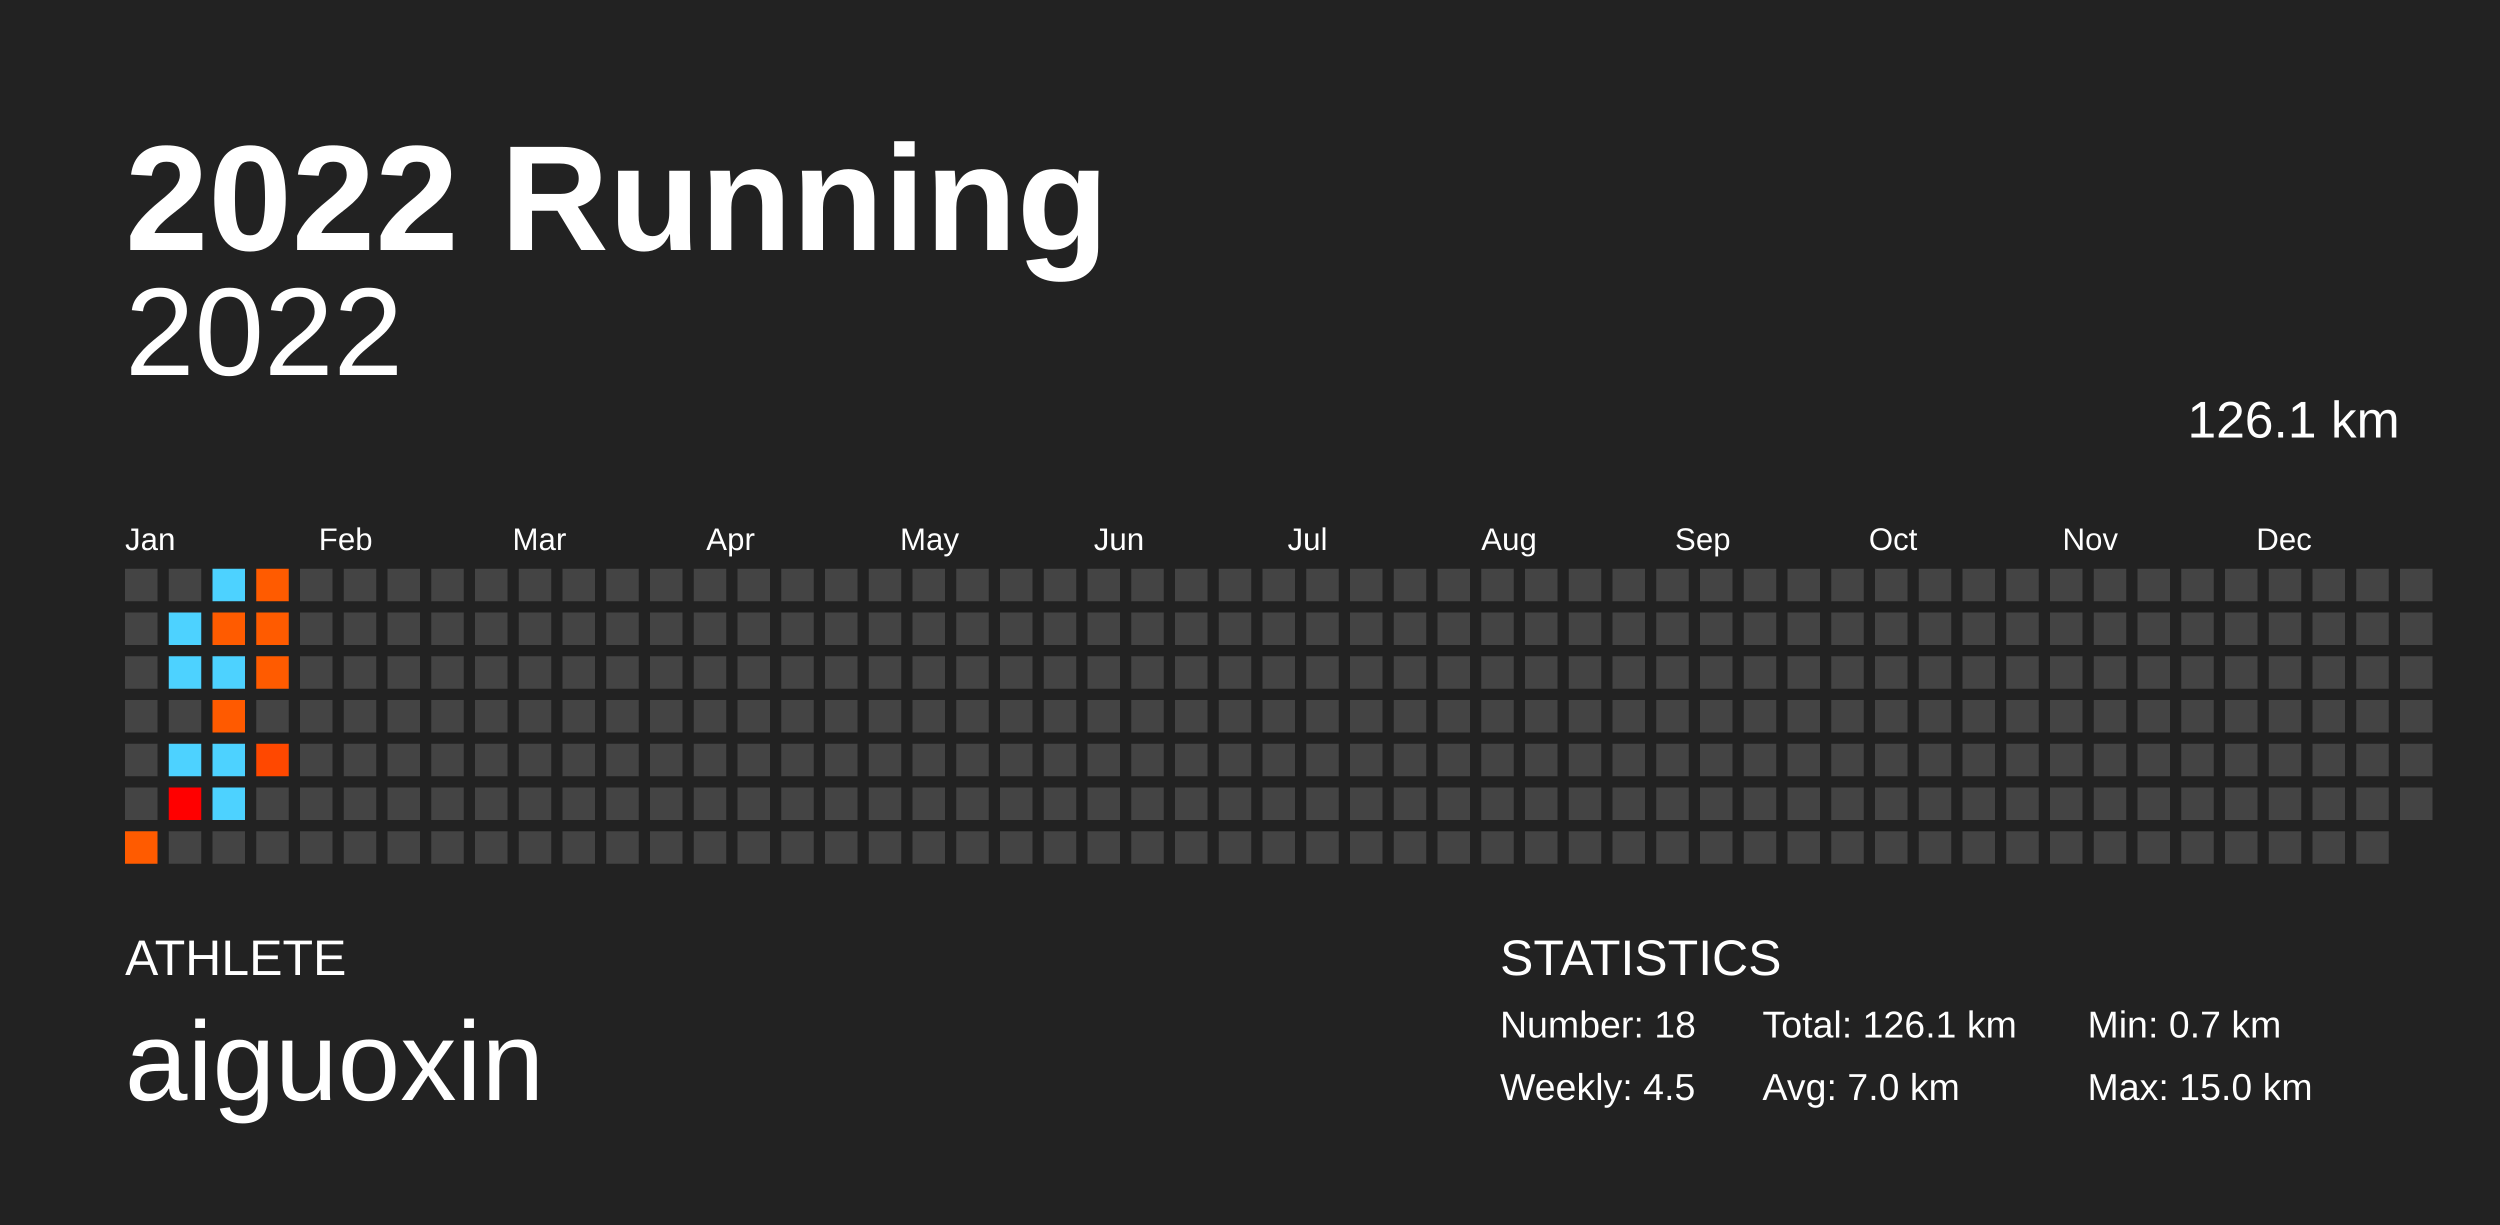
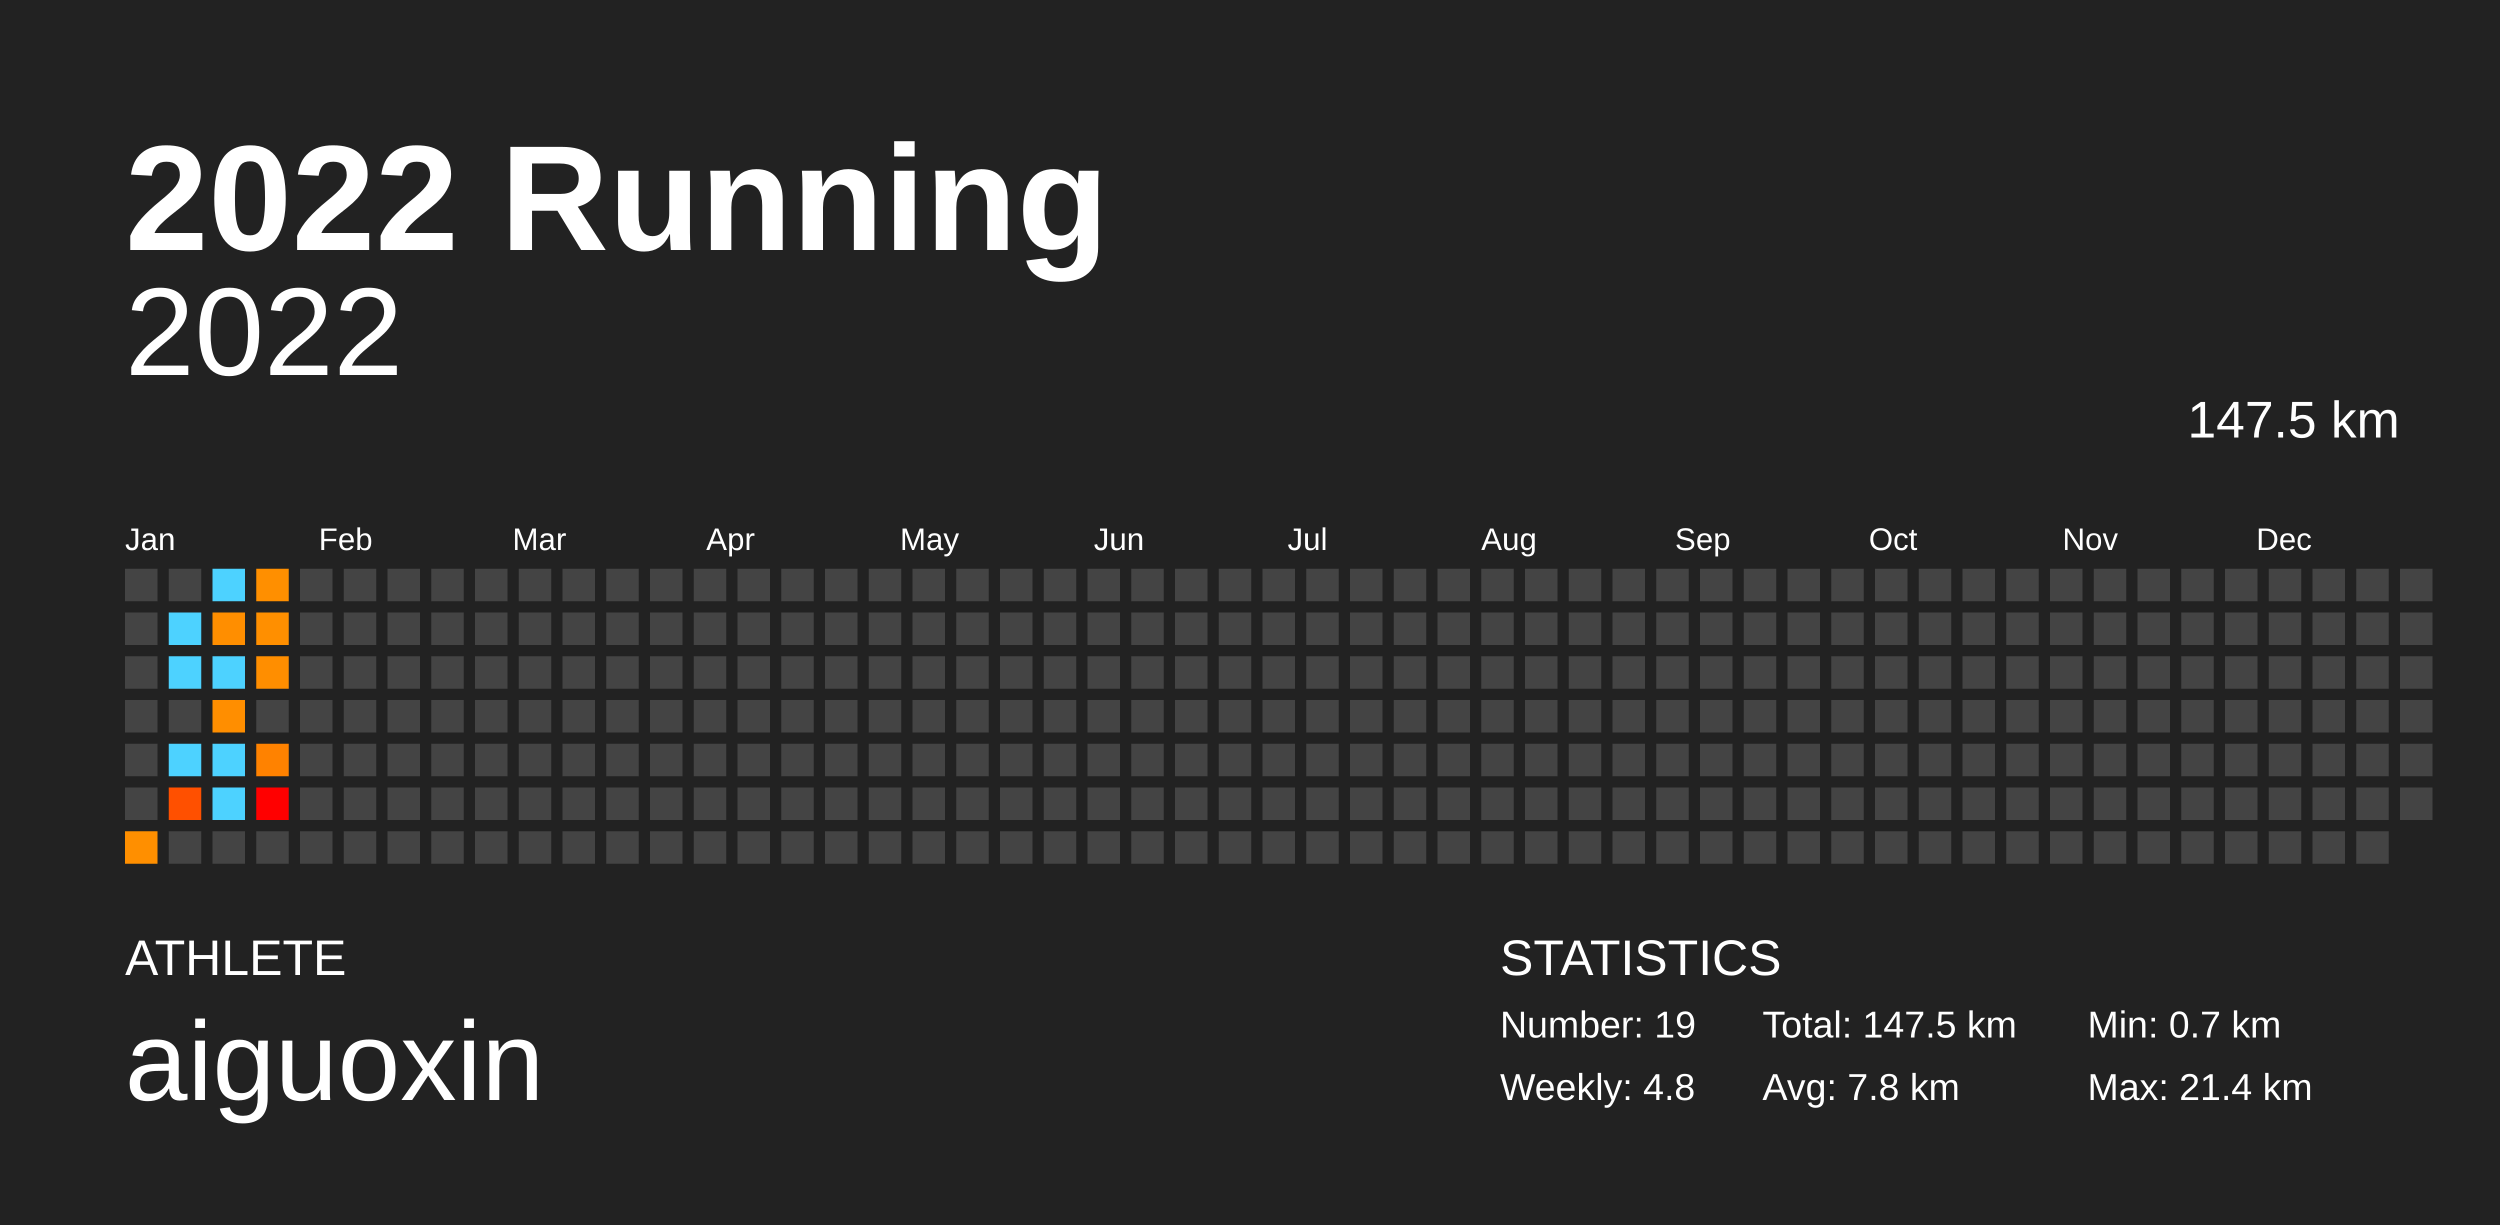
<svg xmlns="http://www.w3.org/2000/svg" baseProfile="full" height="98mm" version="1.1" viewBox="0,0,200,98" width="200mm">
  <defs />
  <rect fill="#222222" height="98" width="200" x="0" y="0" />
  <text fill="#FFFFFF" style="font-size:12px; font-family:Arial; font-weight:bold;" x="10" y="20">2022 Running</text>
  <text fill="#FFFFFF" style="font-size:4px; font-family:Arial" x="10" y="78">ATHLETE</text>
  <text fill="#FFFFFF" style="font-size:9px; font-family:Arial" x="10" y="88">aiguoxin</text>
  <text fill="#FFFFFF" style="font-size:4px; font-family:Arial" x="120" y="78">STATISTICS</text>
-   <text fill="#FFFFFF" style="font-size:3px; font-family:Arial" x="120" y="83">Number: 18</text>
-   <text fill="#FFFFFF" style="font-size:3px; font-family:Arial" x="120" y="88">Weekly: 4.5</text>
-   <text fill="#FFFFFF" style="font-size:3px; font-family:Arial" x="141" y="83">Total: 126.1 km</text>
-   <text fill="#FFFFFF" style="font-size:3px; font-family:Arial" x="141" y="88">Avg: 7.0 km</text>
+   <text fill="#FFFFFF" style="font-size:3px; font-family:Arial" x="120" y="83">Number: 19</text>
+   <text fill="#FFFFFF" style="font-size:3px; font-family:Arial" x="120" y="88">Weekly: 4.8</text>
+   <text fill="#FFFFFF" style="font-size:3px; font-family:Arial" x="141" y="83">Total: 147.5 km</text>
+   <text fill="#FFFFFF" style="font-size:3px; font-family:Arial" x="141" y="88">Avg: 7.8 km</text>
  <text fill="#FFFFFF" style="font-size:3px; font-family:Arial" x="167" y="83">Min: 0.7 km</text>
-   <text fill="#FFFFFF" style="font-size:3px; font-family:Arial" x="167" y="88">Max: 15.0 km</text>
+   <text fill="#FFFFFF" style="font-size:3px; font-family:Arial" x="167" y="88">Max: 21.4 km</text>
  <text alignment-baseline="hanging" fill="#FFFFFF" style="font-size:10.0px; font-family:Arial;" x="10" y="30">2022</text>
-   <text alignment-baseline="hanging" fill="#FFFFFF" style="font-size:4.125px; font-family:Arial;" x="175" y="35">126.1 km</text>
+   <text alignment-baseline="hanging" fill="#FFFFFF" style="font-size:4.125px; font-family:Arial;" x="175" y="35">147.5 km</text>
  <text fill="#FFFFFF" style="font-size:2.5px; font-family:Arial" x="10.0" y="44">Jan</text>
  <text fill="#FFFFFF" style="font-size:2.5px; font-family:Arial" x="25.5" y="44">Feb</text>
  <text fill="#FFFFFF" style="font-size:2.5px; font-family:Arial" x="41.0" y="44">Mar</text>
  <text fill="#FFFFFF" style="font-size:2.5px; font-family:Arial" x="56.5" y="44">Apr</text>
  <text fill="#FFFFFF" style="font-size:2.5px; font-family:Arial" x="72.0" y="44">May</text>
  <text fill="#FFFFFF" style="font-size:2.5px; font-family:Arial" x="87.5" y="44">Jun</text>
  <text fill="#FFFFFF" style="font-size:2.5px; font-family:Arial" x="103.0" y="44">Jul</text>
  <text fill="#FFFFFF" style="font-size:2.5px; font-family:Arial" x="118.5" y="44">Aug</text>
  <text fill="#FFFFFF" style="font-size:2.5px; font-family:Arial" x="134.0" y="44">Sep</text>
  <text fill="#FFFFFF" style="font-size:2.5px; font-family:Arial" x="149.5" y="44">Oct</text>
  <text fill="#FFFFFF" style="font-size:2.5px; font-family:Arial" x="165.0" y="44">Nov</text>
  <text fill="#FFFFFF" style="font-size:2.5px; font-family:Arial" x="180.5" y="44">Dec</text>
  <rect fill="#444444" height="2.6" width="2.6" x="10.0" y="45.5" />
  <rect fill="#444444" height="2.6" width="2.6" x="10.0" y="49.0" />
  <rect fill="#444444" height="2.6" width="2.6" x="10.0" y="52.5" />
  <rect fill="#444444" height="2.6" width="2.6" x="10.0" y="56.0" />
  <rect fill="#444444" height="2.6" width="2.6" x="10.0" y="59.5" />
  <rect fill="#444444" height="2.6" width="2.6" x="10.0" y="63.0" />
-   <rect fill="#ff5b00" height="2.6" width="2.6" x="10.0" y="66.5" />
+   <rect fill="#ff8f00" height="2.6" width="2.6" x="10.0" y="66.5" />
  <rect fill="#444444" height="2.6" width="2.6" x="13.5" y="45.5" />
  <rect fill="#4dd2ff" height="2.6" width="2.6" x="13.5" y="49.0" />
  <rect fill="#4dd2ff" height="2.6" width="2.6" x="13.5" y="52.5" />
  <rect fill="#444444" height="2.6" width="2.6" x="13.5" y="56.0" />
  <rect fill="#4dd2ff" height="2.6" width="2.6" x="13.5" y="59.5" />
-   <rect fill="#ff0000" height="2.6" width="2.6" x="13.5" y="63.0" />
+   <rect fill="#ff5000" height="2.6" width="2.6" x="13.5" y="63.0" />
  <rect fill="#444444" height="2.6" width="2.6" x="13.5" y="66.5" />
  <rect fill="#4dd2ff" height="2.6" width="2.6" x="17.0" y="45.5" />
-   <rect fill="#ff5b00" height="2.6" width="2.6" x="17.0" y="49.0" />
+   <rect fill="#ff8e00" height="2.6" width="2.6" x="17.0" y="49.0" />
  <rect fill="#4dd2ff" height="2.6" width="2.6" x="17.0" y="52.5" />
-   <rect fill="#ff5a00" height="2.6" width="2.6" x="17.0" y="56.0" />
+   <rect fill="#ff8e00" height="2.6" width="2.6" x="17.0" y="56.0" />
  <rect fill="#4dd2ff" height="2.6" width="2.6" x="17.0" y="59.5" />
  <rect fill="#4dd2ff" height="2.6" width="2.6" x="17.0" y="63.0" />
  <rect fill="#444444" height="2.6" width="2.6" x="17.0" y="66.5" />
-   <rect fill="#ff5b00" height="2.6" width="2.6" x="20.5" y="45.5" />
-   <rect fill="#ff5b00" height="2.6" width="2.6" x="20.5" y="49.0" />
-   <rect fill="#ff5b00" height="2.6" width="2.6" x="20.5" y="52.5" />
+   <rect fill="#ff8f00" height="2.6" width="2.6" x="20.5" y="45.5" />
+   <rect fill="#ff8f00" height="2.6" width="2.6" x="20.5" y="49.0" />
+   <rect fill="#ff8e00" height="2.6" width="2.6" x="20.5" y="52.5" />
  <rect fill="#444444" height="2.6" width="2.6" x="20.5" y="56.0" />
-   <rect fill="#ff4800" height="2.6" width="2.6" x="20.5" y="59.5" />
-   <rect fill="#444444" height="2.6" width="2.6" x="20.5" y="63.0" />
+   <rect fill="#ff8200" height="2.6" width="2.6" x="20.5" y="59.5" />
+   <rect fill="red" height="2.6" width="2.6" x="20.5" y="63.0" />
  <rect fill="#444444" height="2.6" width="2.6" x="20.5" y="66.5" />
  <rect fill="#444444" height="2.6" width="2.6" x="24.0" y="45.5" />
  <rect fill="#444444" height="2.6" width="2.6" x="24.0" y="49.0" />
  <rect fill="#444444" height="2.6" width="2.6" x="24.0" y="52.5" />
  <rect fill="#444444" height="2.6" width="2.6" x="24.0" y="56.0" />
  <rect fill="#444444" height="2.6" width="2.6" x="24.0" y="59.5" />
  <rect fill="#444444" height="2.6" width="2.6" x="24.0" y="63.0" />
  <rect fill="#444444" height="2.6" width="2.6" x="24.0" y="66.5" />
  <rect fill="#444444" height="2.6" width="2.6" x="27.5" y="45.5" />
  <rect fill="#444444" height="2.6" width="2.6" x="27.5" y="49.0" />
  <rect fill="#444444" height="2.6" width="2.6" x="27.5" y="52.5" />
  <rect fill="#444444" height="2.6" width="2.6" x="27.5" y="56.0" />
  <rect fill="#444444" height="2.6" width="2.6" x="27.5" y="59.5" />
  <rect fill="#444444" height="2.6" width="2.6" x="27.5" y="63.0" />
  <rect fill="#444444" height="2.6" width="2.6" x="27.5" y="66.5" />
  <rect fill="#444444" height="2.6" width="2.6" x="31.0" y="45.5" />
  <rect fill="#444444" height="2.6" width="2.6" x="31.0" y="49.0" />
  <rect fill="#444444" height="2.6" width="2.6" x="31.0" y="52.5" />
  <rect fill="#444444" height="2.6" width="2.6" x="31.0" y="56.0" />
  <rect fill="#444444" height="2.6" width="2.6" x="31.0" y="59.5" />
  <rect fill="#444444" height="2.6" width="2.6" x="31.0" y="63.0" />
  <rect fill="#444444" height="2.6" width="2.6" x="31.0" y="66.5" />
  <rect fill="#444444" height="2.6" width="2.6" x="34.5" y="45.5" />
  <rect fill="#444444" height="2.6" width="2.6" x="34.5" y="49.0" />
  <rect fill="#444444" height="2.6" width="2.6" x="34.5" y="52.5" />
  <rect fill="#444444" height="2.6" width="2.6" x="34.5" y="56.0" />
  <rect fill="#444444" height="2.6" width="2.6" x="34.5" y="59.5" />
  <rect fill="#444444" height="2.6" width="2.6" x="34.5" y="63.0" />
  <rect fill="#444444" height="2.6" width="2.6" x="34.5" y="66.5" />
  <rect fill="#444444" height="2.6" width="2.6" x="38.0" y="45.5" />
  <rect fill="#444444" height="2.6" width="2.6" x="38.0" y="49.0" />
  <rect fill="#444444" height="2.6" width="2.6" x="38.0" y="52.5" />
  <rect fill="#444444" height="2.6" width="2.6" x="38.0" y="56.0" />
  <rect fill="#444444" height="2.6" width="2.6" x="38.0" y="59.5" />
  <rect fill="#444444" height="2.6" width="2.6" x="38.0" y="63.0" />
  <rect fill="#444444" height="2.6" width="2.6" x="38.0" y="66.5" />
  <rect fill="#444444" height="2.6" width="2.6" x="41.5" y="45.5" />
  <rect fill="#444444" height="2.6" width="2.6" x="41.5" y="49.0" />
  <rect fill="#444444" height="2.6" width="2.6" x="41.5" y="52.5" />
  <rect fill="#444444" height="2.6" width="2.6" x="41.5" y="56.0" />
  <rect fill="#444444" height="2.6" width="2.6" x="41.5" y="59.5" />
  <rect fill="#444444" height="2.6" width="2.6" x="41.5" y="63.0" />
  <rect fill="#444444" height="2.6" width="2.6" x="41.5" y="66.5" />
  <rect fill="#444444" height="2.6" width="2.6" x="45.0" y="45.5" />
  <rect fill="#444444" height="2.6" width="2.6" x="45.0" y="49.0" />
  <rect fill="#444444" height="2.6" width="2.6" x="45.0" y="52.5" />
  <rect fill="#444444" height="2.6" width="2.6" x="45.0" y="56.0" />
  <rect fill="#444444" height="2.6" width="2.6" x="45.0" y="59.5" />
  <rect fill="#444444" height="2.6" width="2.6" x="45.0" y="63.0" />
  <rect fill="#444444" height="2.6" width="2.6" x="45.0" y="66.5" />
  <rect fill="#444444" height="2.6" width="2.6" x="48.5" y="45.5" />
  <rect fill="#444444" height="2.6" width="2.6" x="48.5" y="49.0" />
  <rect fill="#444444" height="2.6" width="2.6" x="48.5" y="52.5" />
  <rect fill="#444444" height="2.6" width="2.6" x="48.5" y="56.0" />
  <rect fill="#444444" height="2.6" width="2.6" x="48.5" y="59.5" />
  <rect fill="#444444" height="2.6" width="2.6" x="48.5" y="63.0" />
  <rect fill="#444444" height="2.6" width="2.6" x="48.5" y="66.5" />
  <rect fill="#444444" height="2.6" width="2.6" x="52.0" y="45.5" />
  <rect fill="#444444" height="2.6" width="2.6" x="52.0" y="49.0" />
  <rect fill="#444444" height="2.6" width="2.6" x="52.0" y="52.5" />
  <rect fill="#444444" height="2.6" width="2.6" x="52.0" y="56.0" />
  <rect fill="#444444" height="2.6" width="2.6" x="52.0" y="59.5" />
  <rect fill="#444444" height="2.6" width="2.6" x="52.0" y="63.0" />
  <rect fill="#444444" height="2.6" width="2.6" x="52.0" y="66.5" />
  <rect fill="#444444" height="2.6" width="2.6" x="55.5" y="45.5" />
  <rect fill="#444444" height="2.6" width="2.6" x="55.5" y="49.0" />
  <rect fill="#444444" height="2.6" width="2.6" x="55.5" y="52.5" />
  <rect fill="#444444" height="2.6" width="2.6" x="55.5" y="56.0" />
  <rect fill="#444444" height="2.6" width="2.6" x="55.5" y="59.5" />
  <rect fill="#444444" height="2.6" width="2.6" x="55.5" y="63.0" />
  <rect fill="#444444" height="2.6" width="2.6" x="55.5" y="66.5" />
  <rect fill="#444444" height="2.6" width="2.6" x="59.0" y="45.5" />
  <rect fill="#444444" height="2.6" width="2.6" x="59.0" y="49.0" />
  <rect fill="#444444" height="2.6" width="2.6" x="59.0" y="52.5" />
  <rect fill="#444444" height="2.6" width="2.6" x="59.0" y="56.0" />
  <rect fill="#444444" height="2.6" width="2.6" x="59.0" y="59.5" />
  <rect fill="#444444" height="2.6" width="2.6" x="59.0" y="63.0" />
  <rect fill="#444444" height="2.6" width="2.6" x="59.0" y="66.5" />
  <rect fill="#444444" height="2.6" width="2.6" x="62.5" y="45.5" />
  <rect fill="#444444" height="2.6" width="2.6" x="62.5" y="49.0" />
  <rect fill="#444444" height="2.6" width="2.6" x="62.5" y="52.5" />
  <rect fill="#444444" height="2.6" width="2.6" x="62.5" y="56.0" />
  <rect fill="#444444" height="2.6" width="2.6" x="62.5" y="59.5" />
  <rect fill="#444444" height="2.6" width="2.6" x="62.5" y="63.0" />
  <rect fill="#444444" height="2.6" width="2.6" x="62.5" y="66.5" />
  <rect fill="#444444" height="2.6" width="2.6" x="66.0" y="45.5" />
  <rect fill="#444444" height="2.6" width="2.6" x="66.0" y="49.0" />
  <rect fill="#444444" height="2.6" width="2.6" x="66.0" y="52.5" />
  <rect fill="#444444" height="2.6" width="2.6" x="66.0" y="56.0" />
  <rect fill="#444444" height="2.6" width="2.6" x="66.0" y="59.5" />
  <rect fill="#444444" height="2.6" width="2.6" x="66.0" y="63.0" />
  <rect fill="#444444" height="2.6" width="2.6" x="66.0" y="66.5" />
  <rect fill="#444444" height="2.6" width="2.6" x="69.5" y="45.5" />
  <rect fill="#444444" height="2.6" width="2.6" x="69.5" y="49.0" />
  <rect fill="#444444" height="2.6" width="2.6" x="69.5" y="52.5" />
  <rect fill="#444444" height="2.6" width="2.6" x="69.5" y="56.0" />
  <rect fill="#444444" height="2.6" width="2.6" x="69.5" y="59.5" />
  <rect fill="#444444" height="2.6" width="2.6" x="69.5" y="63.0" />
  <rect fill="#444444" height="2.6" width="2.6" x="69.5" y="66.5" />
  <rect fill="#444444" height="2.6" width="2.6" x="73.0" y="45.5" />
  <rect fill="#444444" height="2.6" width="2.6" x="73.0" y="49.0" />
  <rect fill="#444444" height="2.6" width="2.6" x="73.0" y="52.5" />
  <rect fill="#444444" height="2.6" width="2.6" x="73.0" y="56.0" />
  <rect fill="#444444" height="2.6" width="2.6" x="73.0" y="59.5" />
  <rect fill="#444444" height="2.6" width="2.6" x="73.0" y="63.0" />
  <rect fill="#444444" height="2.6" width="2.6" x="73.0" y="66.5" />
  <rect fill="#444444" height="2.6" width="2.6" x="76.5" y="45.5" />
  <rect fill="#444444" height="2.6" width="2.6" x="76.5" y="49.0" />
  <rect fill="#444444" height="2.6" width="2.6" x="76.5" y="52.5" />
  <rect fill="#444444" height="2.6" width="2.6" x="76.5" y="56.0" />
  <rect fill="#444444" height="2.6" width="2.6" x="76.5" y="59.5" />
  <rect fill="#444444" height="2.6" width="2.6" x="76.5" y="63.0" />
  <rect fill="#444444" height="2.6" width="2.6" x="76.5" y="66.5" />
  <rect fill="#444444" height="2.6" width="2.6" x="80.0" y="45.5" />
  <rect fill="#444444" height="2.6" width="2.6" x="80.0" y="49.0" />
  <rect fill="#444444" height="2.6" width="2.6" x="80.0" y="52.5" />
  <rect fill="#444444" height="2.6" width="2.6" x="80.0" y="56.0" />
  <rect fill="#444444" height="2.6" width="2.6" x="80.0" y="59.5" />
  <rect fill="#444444" height="2.6" width="2.6" x="80.0" y="63.0" />
  <rect fill="#444444" height="2.6" width="2.6" x="80.0" y="66.5" />
  <rect fill="#444444" height="2.6" width="2.6" x="83.5" y="45.5" />
  <rect fill="#444444" height="2.6" width="2.6" x="83.5" y="49.0" />
  <rect fill="#444444" height="2.6" width="2.6" x="83.5" y="52.5" />
  <rect fill="#444444" height="2.6" width="2.6" x="83.5" y="56.0" />
  <rect fill="#444444" height="2.6" width="2.6" x="83.5" y="59.5" />
  <rect fill="#444444" height="2.6" width="2.6" x="83.5" y="63.0" />
  <rect fill="#444444" height="2.6" width="2.6" x="83.5" y="66.5" />
  <rect fill="#444444" height="2.6" width="2.6" x="87.0" y="45.5" />
  <rect fill="#444444" height="2.6" width="2.6" x="87.0" y="49.0" />
  <rect fill="#444444" height="2.6" width="2.6" x="87.0" y="52.5" />
  <rect fill="#444444" height="2.6" width="2.6" x="87.0" y="56.0" />
  <rect fill="#444444" height="2.6" width="2.6" x="87.0" y="59.5" />
  <rect fill="#444444" height="2.6" width="2.6" x="87.0" y="63.0" />
  <rect fill="#444444" height="2.6" width="2.6" x="87.0" y="66.5" />
  <rect fill="#444444" height="2.6" width="2.6" x="90.5" y="45.5" />
  <rect fill="#444444" height="2.6" width="2.6" x="90.5" y="49.0" />
  <rect fill="#444444" height="2.6" width="2.6" x="90.5" y="52.5" />
  <rect fill="#444444" height="2.6" width="2.6" x="90.5" y="56.0" />
  <rect fill="#444444" height="2.6" width="2.6" x="90.5" y="59.5" />
  <rect fill="#444444" height="2.6" width="2.6" x="90.5" y="63.0" />
  <rect fill="#444444" height="2.6" width="2.6" x="90.5" y="66.5" />
  <rect fill="#444444" height="2.6" width="2.6" x="94.0" y="45.5" />
  <rect fill="#444444" height="2.6" width="2.6" x="94.0" y="49.0" />
  <rect fill="#444444" height="2.6" width="2.6" x="94.0" y="52.5" />
  <rect fill="#444444" height="2.6" width="2.6" x="94.0" y="56.0" />
  <rect fill="#444444" height="2.6" width="2.6" x="94.0" y="59.5" />
  <rect fill="#444444" height="2.6" width="2.6" x="94.0" y="63.0" />
  <rect fill="#444444" height="2.6" width="2.6" x="94.0" y="66.5" />
  <rect fill="#444444" height="2.6" width="2.6" x="97.5" y="45.5" />
  <rect fill="#444444" height="2.6" width="2.6" x="97.5" y="49.0" />
  <rect fill="#444444" height="2.6" width="2.6" x="97.5" y="52.5" />
  <rect fill="#444444" height="2.6" width="2.6" x="97.5" y="56.0" />
  <rect fill="#444444" height="2.6" width="2.6" x="97.5" y="59.5" />
  <rect fill="#444444" height="2.6" width="2.6" x="97.5" y="63.0" />
  <rect fill="#444444" height="2.6" width="2.6" x="97.5" y="66.5" />
  <rect fill="#444444" height="2.6" width="2.6" x="101.0" y="45.5" />
  <rect fill="#444444" height="2.6" width="2.6" x="101.0" y="49.0" />
  <rect fill="#444444" height="2.6" width="2.6" x="101.0" y="52.5" />
  <rect fill="#444444" height="2.6" width="2.6" x="101.0" y="56.0" />
  <rect fill="#444444" height="2.6" width="2.6" x="101.0" y="59.5" />
  <rect fill="#444444" height="2.6" width="2.6" x="101.0" y="63.0" />
  <rect fill="#444444" height="2.6" width="2.6" x="101.0" y="66.5" />
  <rect fill="#444444" height="2.6" width="2.6" x="104.5" y="45.5" />
  <rect fill="#444444" height="2.6" width="2.6" x="104.5" y="49.0" />
  <rect fill="#444444" height="2.6" width="2.6" x="104.5" y="52.5" />
  <rect fill="#444444" height="2.6" width="2.6" x="104.5" y="56.0" />
  <rect fill="#444444" height="2.6" width="2.6" x="104.5" y="59.5" />
  <rect fill="#444444" height="2.6" width="2.6" x="104.5" y="63.0" />
  <rect fill="#444444" height="2.6" width="2.6" x="104.5" y="66.5" />
  <rect fill="#444444" height="2.6" width="2.6" x="108.0" y="45.5" />
  <rect fill="#444444" height="2.6" width="2.6" x="108.0" y="49.0" />
  <rect fill="#444444" height="2.6" width="2.6" x="108.0" y="52.5" />
  <rect fill="#444444" height="2.6" width="2.6" x="108.0" y="56.0" />
  <rect fill="#444444" height="2.6" width="2.6" x="108.0" y="59.5" />
  <rect fill="#444444" height="2.6" width="2.6" x="108.0" y="63.0" />
  <rect fill="#444444" height="2.6" width="2.6" x="108.0" y="66.5" />
  <rect fill="#444444" height="2.6" width="2.6" x="111.5" y="45.5" />
  <rect fill="#444444" height="2.6" width="2.6" x="111.5" y="49.0" />
  <rect fill="#444444" height="2.6" width="2.6" x="111.5" y="52.5" />
  <rect fill="#444444" height="2.6" width="2.6" x="111.5" y="56.0" />
  <rect fill="#444444" height="2.6" width="2.6" x="111.5" y="59.5" />
  <rect fill="#444444" height="2.6" width="2.6" x="111.5" y="63.0" />
  <rect fill="#444444" height="2.6" width="2.6" x="111.5" y="66.5" />
  <rect fill="#444444" height="2.6" width="2.6" x="115.0" y="45.5" />
  <rect fill="#444444" height="2.6" width="2.6" x="115.0" y="49.0" />
  <rect fill="#444444" height="2.6" width="2.6" x="115.0" y="52.5" />
  <rect fill="#444444" height="2.6" width="2.6" x="115.0" y="56.0" />
  <rect fill="#444444" height="2.6" width="2.6" x="115.0" y="59.5" />
  <rect fill="#444444" height="2.6" width="2.6" x="115.0" y="63.0" />
  <rect fill="#444444" height="2.6" width="2.6" x="115.0" y="66.5" />
  <rect fill="#444444" height="2.6" width="2.6" x="118.5" y="45.5" />
  <rect fill="#444444" height="2.6" width="2.6" x="118.5" y="49.0" />
  <rect fill="#444444" height="2.6" width="2.6" x="118.5" y="52.5" />
  <rect fill="#444444" height="2.6" width="2.6" x="118.5" y="56.0" />
  <rect fill="#444444" height="2.6" width="2.6" x="118.5" y="59.5" />
  <rect fill="#444444" height="2.6" width="2.6" x="118.5" y="63.0" />
  <rect fill="#444444" height="2.6" width="2.6" x="118.5" y="66.5" />
  <rect fill="#444444" height="2.6" width="2.6" x="122.0" y="45.5" />
  <rect fill="#444444" height="2.6" width="2.6" x="122.0" y="49.0" />
  <rect fill="#444444" height="2.6" width="2.6" x="122.0" y="52.5" />
  <rect fill="#444444" height="2.6" width="2.6" x="122.0" y="56.0" />
  <rect fill="#444444" height="2.6" width="2.6" x="122.0" y="59.5" />
  <rect fill="#444444" height="2.6" width="2.6" x="122.0" y="63.0" />
  <rect fill="#444444" height="2.6" width="2.6" x="122.0" y="66.5" />
  <rect fill="#444444" height="2.6" width="2.6" x="125.5" y="45.5" />
  <rect fill="#444444" height="2.6" width="2.6" x="125.5" y="49.0" />
  <rect fill="#444444" height="2.6" width="2.6" x="125.5" y="52.5" />
  <rect fill="#444444" height="2.6" width="2.6" x="125.5" y="56.0" />
  <rect fill="#444444" height="2.6" width="2.6" x="125.5" y="59.5" />
  <rect fill="#444444" height="2.6" width="2.6" x="125.5" y="63.0" />
  <rect fill="#444444" height="2.6" width="2.6" x="125.5" y="66.5" />
  <rect fill="#444444" height="2.6" width="2.6" x="129.0" y="45.5" />
  <rect fill="#444444" height="2.6" width="2.6" x="129.0" y="49.0" />
  <rect fill="#444444" height="2.6" width="2.6" x="129.0" y="52.5" />
  <rect fill="#444444" height="2.6" width="2.6" x="129.0" y="56.0" />
  <rect fill="#444444" height="2.6" width="2.6" x="129.0" y="59.5" />
  <rect fill="#444444" height="2.6" width="2.6" x="129.0" y="63.0" />
  <rect fill="#444444" height="2.6" width="2.6" x="129.0" y="66.5" />
  <rect fill="#444444" height="2.6" width="2.6" x="132.5" y="45.5" />
  <rect fill="#444444" height="2.6" width="2.6" x="132.5" y="49.0" />
  <rect fill="#444444" height="2.6" width="2.6" x="132.5" y="52.5" />
  <rect fill="#444444" height="2.6" width="2.6" x="132.5" y="56.0" />
  <rect fill="#444444" height="2.6" width="2.6" x="132.5" y="59.5" />
  <rect fill="#444444" height="2.6" width="2.6" x="132.5" y="63.0" />
  <rect fill="#444444" height="2.6" width="2.6" x="132.5" y="66.5" />
  <rect fill="#444444" height="2.6" width="2.6" x="136.0" y="45.5" />
  <rect fill="#444444" height="2.6" width="2.6" x="136.0" y="49.0" />
  <rect fill="#444444" height="2.6" width="2.6" x="136.0" y="52.5" />
  <rect fill="#444444" height="2.6" width="2.6" x="136.0" y="56.0" />
  <rect fill="#444444" height="2.6" width="2.6" x="136.0" y="59.5" />
  <rect fill="#444444" height="2.6" width="2.6" x="136.0" y="63.0" />
  <rect fill="#444444" height="2.6" width="2.6" x="136.0" y="66.5" />
  <rect fill="#444444" height="2.6" width="2.6" x="139.5" y="45.5" />
  <rect fill="#444444" height="2.6" width="2.6" x="139.5" y="49.0" />
  <rect fill="#444444" height="2.6" width="2.6" x="139.5" y="52.5" />
  <rect fill="#444444" height="2.6" width="2.6" x="139.5" y="56.0" />
  <rect fill="#444444" height="2.6" width="2.6" x="139.5" y="59.5" />
  <rect fill="#444444" height="2.6" width="2.6" x="139.5" y="63.0" />
  <rect fill="#444444" height="2.6" width="2.6" x="139.5" y="66.5" />
  <rect fill="#444444" height="2.6" width="2.6" x="143.0" y="45.5" />
  <rect fill="#444444" height="2.6" width="2.6" x="143.0" y="49.0" />
  <rect fill="#444444" height="2.6" width="2.6" x="143.0" y="52.5" />
  <rect fill="#444444" height="2.6" width="2.6" x="143.0" y="56.0" />
  <rect fill="#444444" height="2.6" width="2.6" x="143.0" y="59.5" />
  <rect fill="#444444" height="2.6" width="2.6" x="143.0" y="63.0" />
  <rect fill="#444444" height="2.6" width="2.6" x="143.0" y="66.5" />
  <rect fill="#444444" height="2.6" width="2.6" x="146.5" y="45.5" />
  <rect fill="#444444" height="2.6" width="2.6" x="146.5" y="49.0" />
  <rect fill="#444444" height="2.6" width="2.6" x="146.5" y="52.5" />
  <rect fill="#444444" height="2.6" width="2.6" x="146.5" y="56.0" />
  <rect fill="#444444" height="2.6" width="2.6" x="146.5" y="59.5" />
  <rect fill="#444444" height="2.6" width="2.6" x="146.5" y="63.0" />
  <rect fill="#444444" height="2.6" width="2.6" x="146.5" y="66.5" />
  <rect fill="#444444" height="2.6" width="2.6" x="150.0" y="45.5" />
  <rect fill="#444444" height="2.6" width="2.6" x="150.0" y="49.0" />
  <rect fill="#444444" height="2.6" width="2.6" x="150.0" y="52.5" />
  <rect fill="#444444" height="2.6" width="2.6" x="150.0" y="56.0" />
  <rect fill="#444444" height="2.6" width="2.6" x="150.0" y="59.5" />
  <rect fill="#444444" height="2.6" width="2.6" x="150.0" y="63.0" />
  <rect fill="#444444" height="2.6" width="2.6" x="150.0" y="66.5" />
  <rect fill="#444444" height="2.6" width="2.6" x="153.5" y="45.5" />
  <rect fill="#444444" height="2.6" width="2.6" x="153.5" y="49.0" />
  <rect fill="#444444" height="2.6" width="2.6" x="153.5" y="52.5" />
  <rect fill="#444444" height="2.6" width="2.6" x="153.5" y="56.0" />
  <rect fill="#444444" height="2.6" width="2.6" x="153.5" y="59.5" />
  <rect fill="#444444" height="2.6" width="2.6" x="153.5" y="63.0" />
  <rect fill="#444444" height="2.6" width="2.6" x="153.5" y="66.5" />
  <rect fill="#444444" height="2.6" width="2.6" x="157.0" y="45.5" />
  <rect fill="#444444" height="2.6" width="2.6" x="157.0" y="49.0" />
  <rect fill="#444444" height="2.6" width="2.6" x="157.0" y="52.5" />
  <rect fill="#444444" height="2.6" width="2.6" x="157.0" y="56.0" />
  <rect fill="#444444" height="2.6" width="2.6" x="157.0" y="59.5" />
  <rect fill="#444444" height="2.6" width="2.6" x="157.0" y="63.0" />
  <rect fill="#444444" height="2.6" width="2.6" x="157.0" y="66.5" />
  <rect fill="#444444" height="2.6" width="2.6" x="160.5" y="45.5" />
  <rect fill="#444444" height="2.6" width="2.6" x="160.5" y="49.0" />
  <rect fill="#444444" height="2.6" width="2.6" x="160.5" y="52.5" />
  <rect fill="#444444" height="2.6" width="2.6" x="160.5" y="56.0" />
  <rect fill="#444444" height="2.6" width="2.6" x="160.5" y="59.5" />
  <rect fill="#444444" height="2.6" width="2.6" x="160.5" y="63.0" />
  <rect fill="#444444" height="2.6" width="2.6" x="160.5" y="66.5" />
  <rect fill="#444444" height="2.6" width="2.6" x="164.0" y="45.5" />
  <rect fill="#444444" height="2.6" width="2.6" x="164.0" y="49.0" />
  <rect fill="#444444" height="2.6" width="2.6" x="164.0" y="52.5" />
  <rect fill="#444444" height="2.6" width="2.6" x="164.0" y="56.0" />
  <rect fill="#444444" height="2.6" width="2.6" x="164.0" y="59.5" />
  <rect fill="#444444" height="2.6" width="2.6" x="164.0" y="63.0" />
  <rect fill="#444444" height="2.6" width="2.6" x="164.0" y="66.5" />
  <rect fill="#444444" height="2.6" width="2.6" x="167.5" y="45.5" />
  <rect fill="#444444" height="2.6" width="2.6" x="167.5" y="49.0" />
  <rect fill="#444444" height="2.6" width="2.6" x="167.5" y="52.5" />
  <rect fill="#444444" height="2.6" width="2.6" x="167.5" y="56.0" />
  <rect fill="#444444" height="2.6" width="2.6" x="167.5" y="59.5" />
  <rect fill="#444444" height="2.6" width="2.6" x="167.5" y="63.0" />
  <rect fill="#444444" height="2.6" width="2.6" x="167.5" y="66.5" />
  <rect fill="#444444" height="2.6" width="2.6" x="171.0" y="45.5" />
  <rect fill="#444444" height="2.6" width="2.6" x="171.0" y="49.0" />
  <rect fill="#444444" height="2.6" width="2.6" x="171.0" y="52.5" />
  <rect fill="#444444" height="2.6" width="2.6" x="171.0" y="56.0" />
  <rect fill="#444444" height="2.6" width="2.6" x="171.0" y="59.5" />
  <rect fill="#444444" height="2.6" width="2.6" x="171.0" y="63.0" />
  <rect fill="#444444" height="2.6" width="2.6" x="171.0" y="66.5" />
  <rect fill="#444444" height="2.6" width="2.6" x="174.5" y="45.5" />
  <rect fill="#444444" height="2.6" width="2.6" x="174.5" y="49.0" />
  <rect fill="#444444" height="2.6" width="2.6" x="174.5" y="52.5" />
  <rect fill="#444444" height="2.6" width="2.6" x="174.5" y="56.0" />
  <rect fill="#444444" height="2.6" width="2.6" x="174.5" y="59.5" />
  <rect fill="#444444" height="2.6" width="2.6" x="174.5" y="63.0" />
  <rect fill="#444444" height="2.6" width="2.6" x="174.5" y="66.5" />
  <rect fill="#444444" height="2.6" width="2.6" x="178.0" y="45.5" />
  <rect fill="#444444" height="2.6" width="2.6" x="178.0" y="49.0" />
  <rect fill="#444444" height="2.6" width="2.6" x="178.0" y="52.5" />
  <rect fill="#444444" height="2.6" width="2.6" x="178.0" y="56.0" />
  <rect fill="#444444" height="2.6" width="2.6" x="178.0" y="59.5" />
  <rect fill="#444444" height="2.6" width="2.6" x="178.0" y="63.0" />
  <rect fill="#444444" height="2.6" width="2.6" x="178.0" y="66.5" />
  <rect fill="#444444" height="2.6" width="2.6" x="181.5" y="45.5" />
  <rect fill="#444444" height="2.6" width="2.6" x="181.5" y="49.0" />
  <rect fill="#444444" height="2.6" width="2.6" x="181.5" y="52.5" />
  <rect fill="#444444" height="2.6" width="2.6" x="181.5" y="56.0" />
  <rect fill="#444444" height="2.6" width="2.6" x="181.5" y="59.5" />
  <rect fill="#444444" height="2.6" width="2.6" x="181.5" y="63.0" />
  <rect fill="#444444" height="2.6" width="2.6" x="181.5" y="66.5" />
  <rect fill="#444444" height="2.6" width="2.6" x="185.0" y="45.5" />
  <rect fill="#444444" height="2.6" width="2.6" x="185.0" y="49.0" />
  <rect fill="#444444" height="2.6" width="2.6" x="185.0" y="52.5" />
  <rect fill="#444444" height="2.6" width="2.6" x="185.0" y="56.0" />
  <rect fill="#444444" height="2.6" width="2.6" x="185.0" y="59.5" />
  <rect fill="#444444" height="2.6" width="2.6" x="185.0" y="63.0" />
  <rect fill="#444444" height="2.6" width="2.6" x="185.0" y="66.5" />
  <rect fill="#444444" height="2.6" width="2.6" x="188.5" y="45.5" />
  <rect fill="#444444" height="2.6" width="2.6" x="188.5" y="49.0" />
  <rect fill="#444444" height="2.6" width="2.6" x="188.5" y="52.5" />
  <rect fill="#444444" height="2.6" width="2.6" x="188.5" y="56.0" />
  <rect fill="#444444" height="2.6" width="2.6" x="188.5" y="59.5" />
  <rect fill="#444444" height="2.6" width="2.6" x="188.5" y="63.0" />
  <rect fill="#444444" height="2.6" width="2.6" x="188.5" y="66.5" />
  <rect fill="#444444" height="2.6" width="2.6" x="192.0" y="45.5" />
  <rect fill="#444444" height="2.6" width="2.6" x="192.0" y="49.0" />
  <rect fill="#444444" height="2.6" width="2.6" x="192.0" y="52.5" />
  <rect fill="#444444" height="2.6" width="2.6" x="192.0" y="56.0" />
  <rect fill="#444444" height="2.6" width="2.6" x="192.0" y="59.5" />
  <rect fill="#444444" height="2.6" width="2.6" x="192.0" y="63.0" />
</svg>
